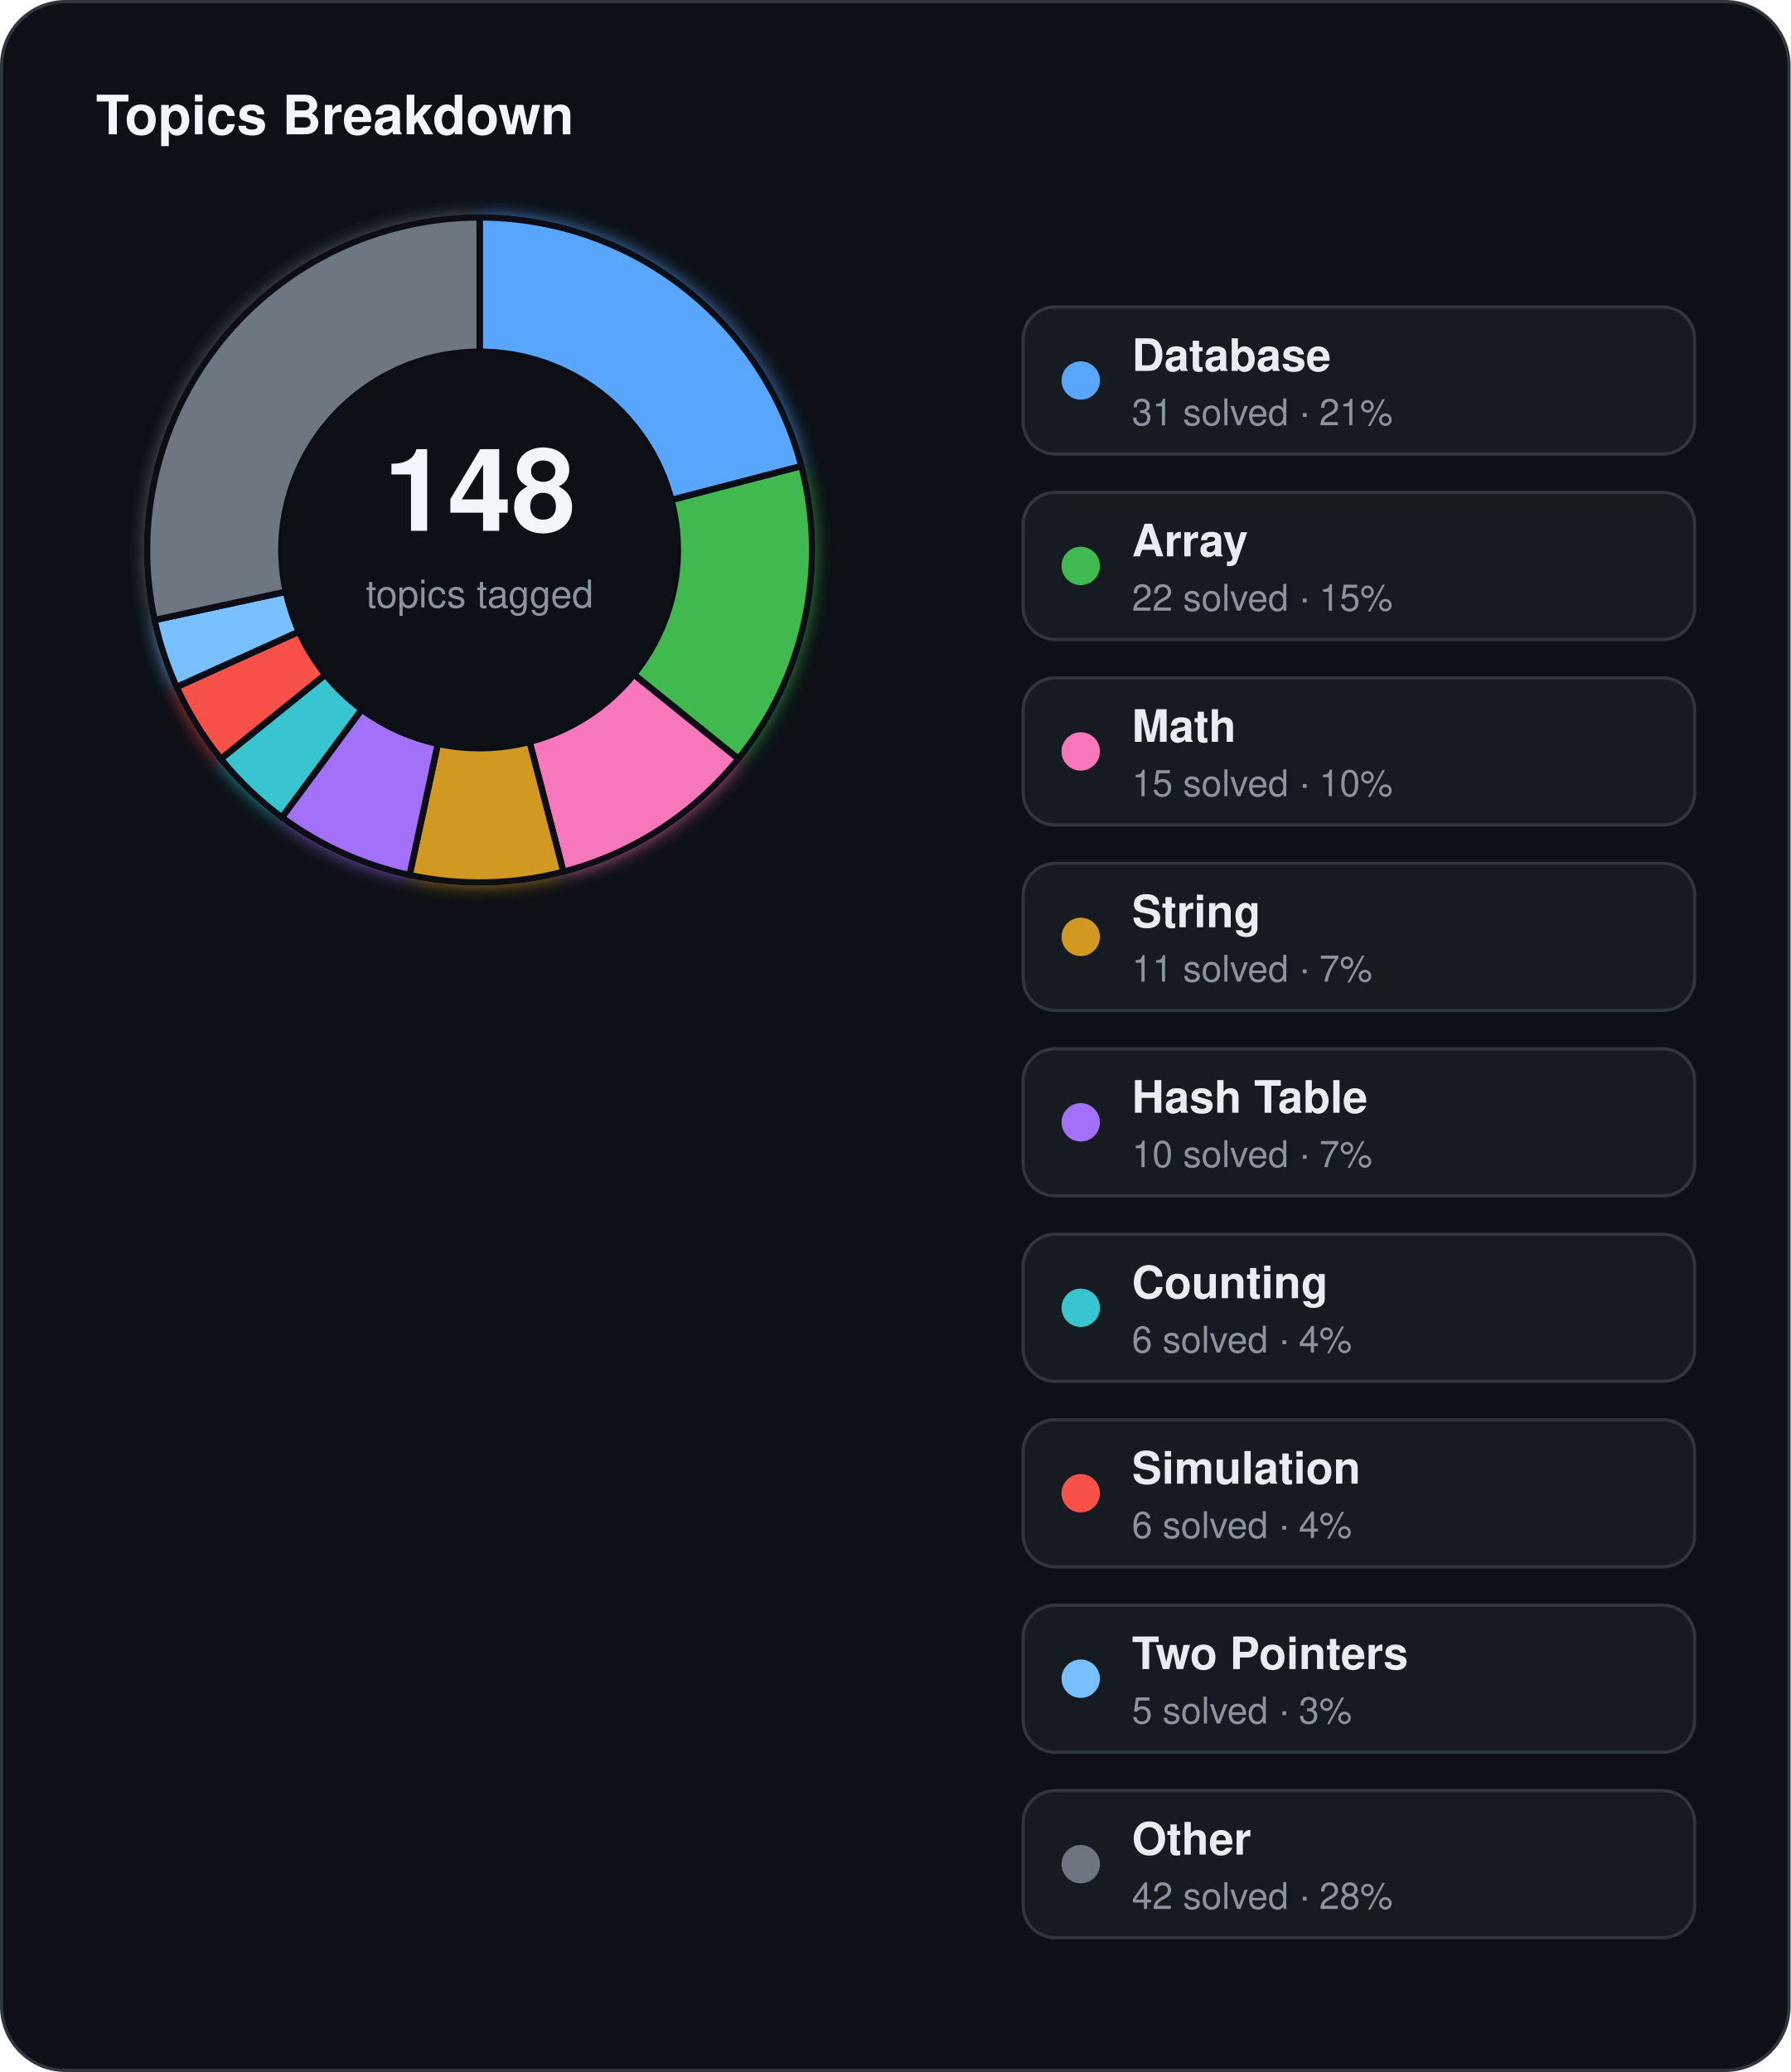
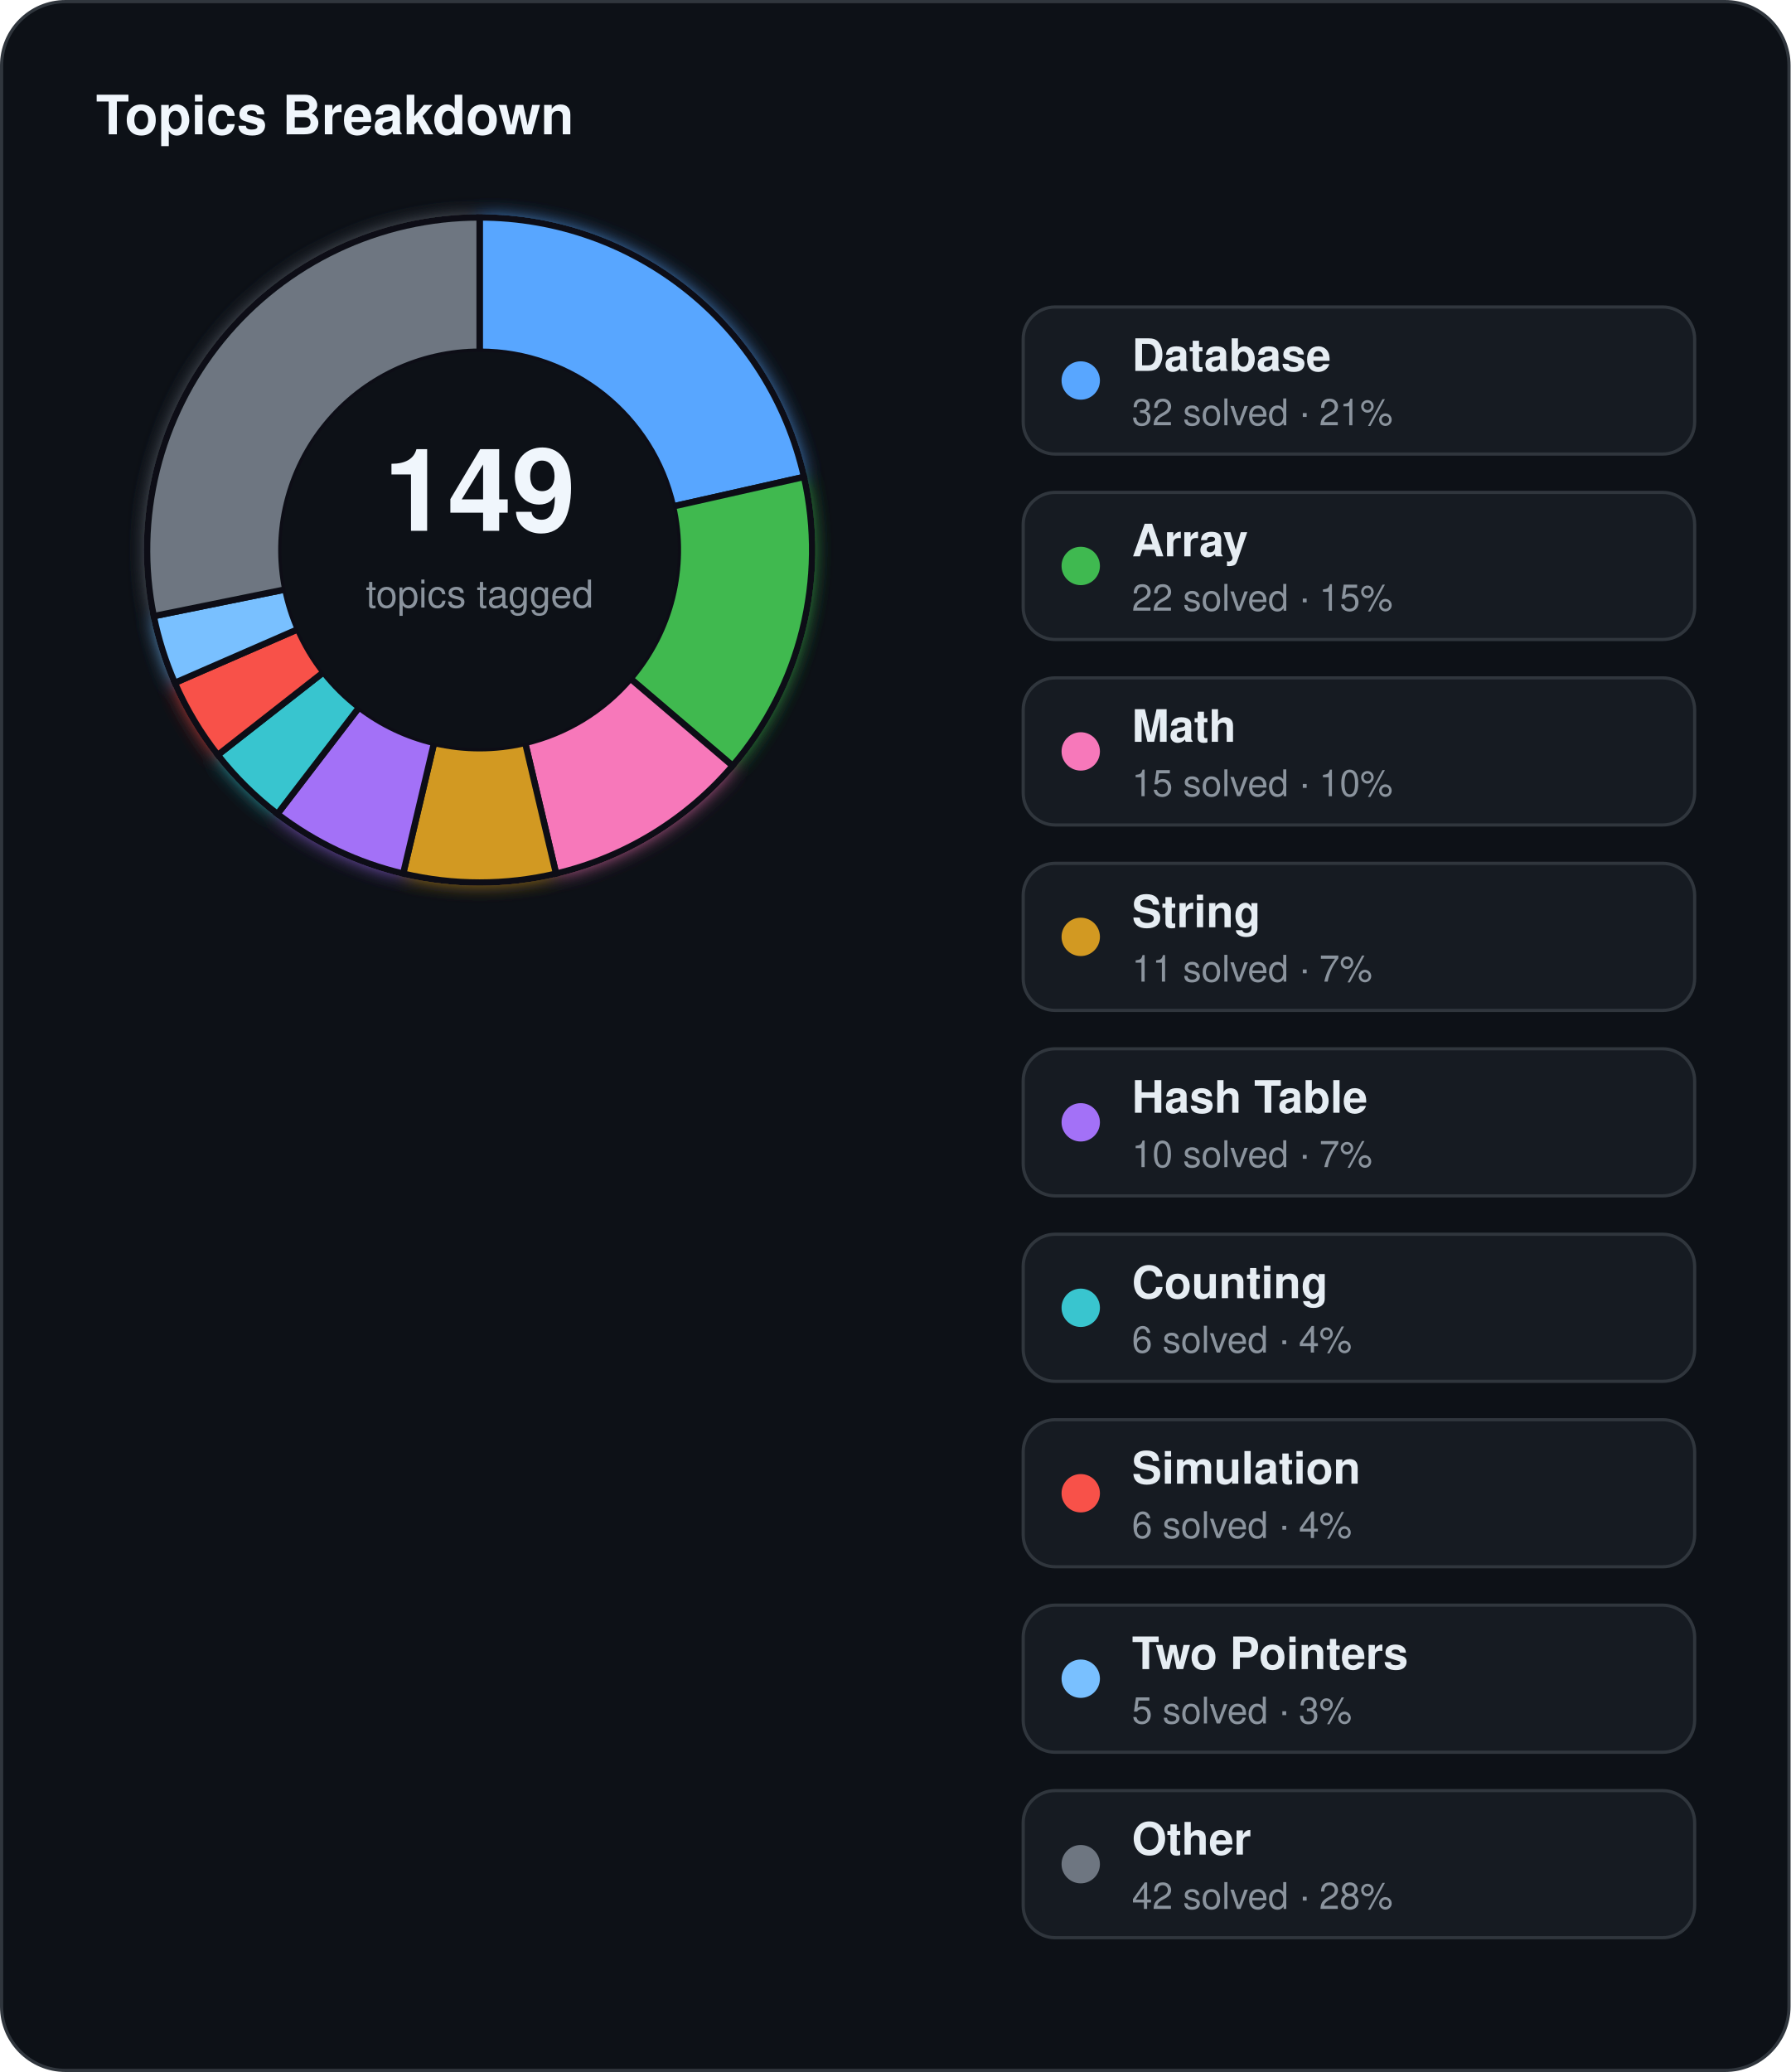
<svg xmlns="http://www.w3.org/2000/svg" width="560" height="648" viewBox="0 0 560 648">
  <defs>
    <filter id="topics-glow" x="-60%" y="-60%" width="220%" height="220%">
      <feGaussianBlur stdDeviation="3" result="blur" />
      <feMerge>
        <feMergeNode in="blur" />
        <feMergeNode in="SourceGraphic" />
      </feMerge>
    </filter>
  </defs>
  <rect x="0.5" y="0.5" width="559" height="647" rx="20" fill="#0d1117" stroke="#30363d" stroke-width="1" />
  <text x="30" y="42" fill="#f0f6fc" font-family="Segoe UI, Helvetica, Arial, sans-serif" font-size="17" font-weight="700">Topics Breakdown</text>
  <g filter="url(#topics-glow)">
-     <path d="M 150.00,68.00 A 104,104 0 0 1 250.64,145.79 L 210.00,156.38 A 62,62 0 0 0 150.00,110.00 Z" fill="#58a6ff" stroke="#0d1117" stroke-width="2" />
-     <path d="M 250.64,145.79 A 104,104 0 0 1 230.92,237.33 L 198.24,210.95 A 62,62 0 0 0 210.00,156.38 Z" fill="#3fb950" stroke="#0d1117" stroke-width="2" />
-     <path d="M 230.92,237.33 A 104,104 0 0 1 176.21,272.64 L 165.62,232.00 A 62,62 0 0 0 198.24,210.95 Z" fill="#f778ba" stroke="#0d1117" stroke-width="2" />
-     <path d="M 176.21,272.64 A 104,104 0 0 1 128.09,273.67 L 136.94,232.61 A 62,62 0 0 0 165.62,232.00 Z" fill="#d29922" stroke="#0d1117" stroke-width="2" />
-     <path d="M 128.09,273.67 A 104,104 0 0 1 88.16,255.62 L 113.13,221.85 A 62,62 0 0 0 136.94,232.61 Z" fill="#a371f7" stroke="#0d1117" stroke-width="2" />
-     <path d="M 88.16,255.62 A 104,104 0 0 1 69.08,237.33 L 101.76,210.95 A 62,62 0 0 0 113.13,221.85 Z" fill="#39c5cf" stroke="#0d1117" stroke-width="2" />
-     <path d="M 69.08,237.33 A 104,104 0 0 1 55.23,214.84 L 93.50,197.54 A 62,62 0 0 0 101.76,210.95 Z" fill="#f85149" stroke="#0d1117" stroke-width="2" />
-     <path d="M 55.23,214.84 A 104,104 0 0 1 48.33,193.91 L 89.39,185.06 A 62,62 0 0 0 93.50,197.54 Z" fill="#79c0ff" stroke="#0d1117" stroke-width="2" />
-     <path d="M 48.33,193.91 A 104,104 0 0 1 150.00,68.00 L 150.00,110.00 A 62,62 0 0 0 89.39,185.06 Z" fill="#6e7681" stroke="#0d1117" stroke-width="2" />
+     <path d="M 150.00,68.00 A 104,104 0 0 1 251.46,149.16 L 210.49,158.39 A 62,62 0 0 0 150.00,110.00 Z" fill="#58a6ff" stroke="#0d1117" stroke-width="2" />
+     <path d="M 251.46,149.16 A 104,104 0 0 1 229.12,239.50 L 197.17,212.24 A 62,62 0 0 0 210.49,158.39 Z" fill="#3fb950" stroke="#0d1117" stroke-width="2" />
+     <path d="M 229.12,239.50 A 104,104 0 0 1 173.91,273.22 L 164.25,232.34 A 62,62 0 0 0 197.17,212.24 Z" fill="#f778ba" stroke="#0d1117" stroke-width="2" />
+     <path d="M 173.91,273.22 A 104,104 0 0 1 126.09,273.22 L 135.75,232.34 A 62,62 0 0 0 164.25,232.34 Z" fill="#d29922" stroke="#0d1117" stroke-width="2" />
+     <path d="M 126.09,273.22 A 104,104 0 0 1 86.76,254.56 L 112.30,221.22 A 62,62 0 0 0 135.75,232.34 Z" fill="#a371f7" stroke="#0d1117" stroke-width="2" />
+     <path d="M 86.76,254.56 A 104,104 0 0 1 68.11,236.11 L 101.18,210.22 A 62,62 0 0 0 112.30,221.22 Z" fill="#39c5cf" stroke="#0d1117" stroke-width="2" />
+     <path d="M 68.11,236.11 A 104,104 0 0 1 54.67,213.56 L 93.17,196.78 A 62,62 0 0 0 101.18,210.22 Z" fill="#f85149" stroke="#0d1117" stroke-width="2" />
+     <path d="M 54.67,213.56 A 104,104 0 0 1 48.08,192.69 L 89.24,184.34 A 62,62 0 0 0 93.17,196.78 Z" fill="#79c0ff" stroke="#0d1117" stroke-width="2" />
+     <path d="M 48.08,192.69 A 104,104 0 0 1 150.00,68.00 L 150.00,110.00 A 62,62 0 0 0 89.24,184.34 Z" fill="#6e7681" stroke="#0d1117" stroke-width="2" />
  </g>
  <circle cx="150" cy="172" r="62" fill="#0d1117" />
-   <text x="150" y="166" text-anchor="middle" fill="#f0f6fc" font-family="Segoe UI, Helvetica, Arial, sans-serif" font-size="36" font-weight="700">148</text>
+   <text x="150" y="166" text-anchor="middle" fill="#f0f6fc" font-family="Segoe UI, Helvetica, Arial, sans-serif" font-size="36" font-weight="700">149</text>
  <text x="150" y="190" text-anchor="middle" fill="#8b949e" font-family="Segoe UI, Helvetica, Arial, sans-serif" font-size="12">topics tagged</text>
  <rect x="320" y="96" width="210" height="46" rx="10" fill="#161b22" stroke="#30363d" stroke-width="1" />
  <circle cx="338" cy="119" r="6" fill="#58a6ff" />
  <text x="354" y="116" fill="#e6edf3" font-family="Segoe UI, Helvetica, Arial, sans-serif" font-size="14" font-weight="600">Database</text>
-   <text x="354" y="133" fill="#8b949e" font-family="Segoe UI, Helvetica, Arial, sans-serif" font-size="11.5">31 solved · 21%</text>
+   <text x="354" y="133" fill="#8b949e" font-family="Segoe UI, Helvetica, Arial, sans-serif" font-size="11.5">32 solved · 21%</text>
  <rect x="320" y="154" width="210" height="46" rx="10" fill="#161b22" stroke="#30363d" stroke-width="1" />
  <circle cx="338" cy="177" r="6" fill="#3fb950" />
  <text x="354" y="174" fill="#e6edf3" font-family="Segoe UI, Helvetica, Arial, sans-serif" font-size="14" font-weight="600">Array</text>
  <text x="354" y="191" fill="#8b949e" font-family="Segoe UI, Helvetica, Arial, sans-serif" font-size="11.5">22 solved · 15%</text>
  <rect x="320" y="212" width="210" height="46" rx="10" fill="#161b22" stroke="#30363d" stroke-width="1" />
  <circle cx="338" cy="235" r="6" fill="#f778ba" />
  <text x="354" y="232" fill="#e6edf3" font-family="Segoe UI, Helvetica, Arial, sans-serif" font-size="14" font-weight="600">Math</text>
  <text x="354" y="249" fill="#8b949e" font-family="Segoe UI, Helvetica, Arial, sans-serif" font-size="11.5">15 solved · 10%</text>
  <rect x="320" y="270" width="210" height="46" rx="10" fill="#161b22" stroke="#30363d" stroke-width="1" />
  <circle cx="338" cy="293" r="6" fill="#d29922" />
  <text x="354" y="290" fill="#e6edf3" font-family="Segoe UI, Helvetica, Arial, sans-serif" font-size="14" font-weight="600">String</text>
  <text x="354" y="307" fill="#8b949e" font-family="Segoe UI, Helvetica, Arial, sans-serif" font-size="11.5">11 solved · 7%</text>
  <rect x="320" y="328" width="210" height="46" rx="10" fill="#161b22" stroke="#30363d" stroke-width="1" />
  <circle cx="338" cy="351" r="6" fill="#a371f7" />
  <text x="354" y="348" fill="#e6edf3" font-family="Segoe UI, Helvetica, Arial, sans-serif" font-size="14" font-weight="600">Hash Table</text>
  <text x="354" y="365" fill="#8b949e" font-family="Segoe UI, Helvetica, Arial, sans-serif" font-size="11.5">10 solved · 7%</text>
  <rect x="320" y="386" width="210" height="46" rx="10" fill="#161b22" stroke="#30363d" stroke-width="1" />
  <circle cx="338" cy="409" r="6" fill="#39c5cf" />
  <text x="354" y="406" fill="#e6edf3" font-family="Segoe UI, Helvetica, Arial, sans-serif" font-size="14" font-weight="600">Counting</text>
  <text x="354" y="423" fill="#8b949e" font-family="Segoe UI, Helvetica, Arial, sans-serif" font-size="11.5">6 solved · 4%</text>
  <rect x="320" y="444" width="210" height="46" rx="10" fill="#161b22" stroke="#30363d" stroke-width="1" />
  <circle cx="338" cy="467" r="6" fill="#f85149" />
  <text x="354" y="464" fill="#e6edf3" font-family="Segoe UI, Helvetica, Arial, sans-serif" font-size="14" font-weight="600">Simulation</text>
  <text x="354" y="481" fill="#8b949e" font-family="Segoe UI, Helvetica, Arial, sans-serif" font-size="11.5">6 solved · 4%</text>
  <rect x="320" y="502" width="210" height="46" rx="10" fill="#161b22" stroke="#30363d" stroke-width="1" />
  <circle cx="338" cy="525" r="6" fill="#79c0ff" />
  <text x="354" y="522" fill="#e6edf3" font-family="Segoe UI, Helvetica, Arial, sans-serif" font-size="14" font-weight="600">Two Pointers</text>
  <text x="354" y="539" fill="#8b949e" font-family="Segoe UI, Helvetica, Arial, sans-serif" font-size="11.5">5 solved · 3%</text>
  <rect x="320" y="560" width="210" height="46" rx="10" fill="#161b22" stroke="#30363d" stroke-width="1" />
  <circle cx="338" cy="583" r="6" fill="#6e7681" />
  <text x="354" y="580" fill="#e6edf3" font-family="Segoe UI, Helvetica, Arial, sans-serif" font-size="14" font-weight="600">Other</text>
  <text x="354" y="597" fill="#8b949e" font-family="Segoe UI, Helvetica, Arial, sans-serif" font-size="11.5">42 solved · 28%</text>
</svg>
